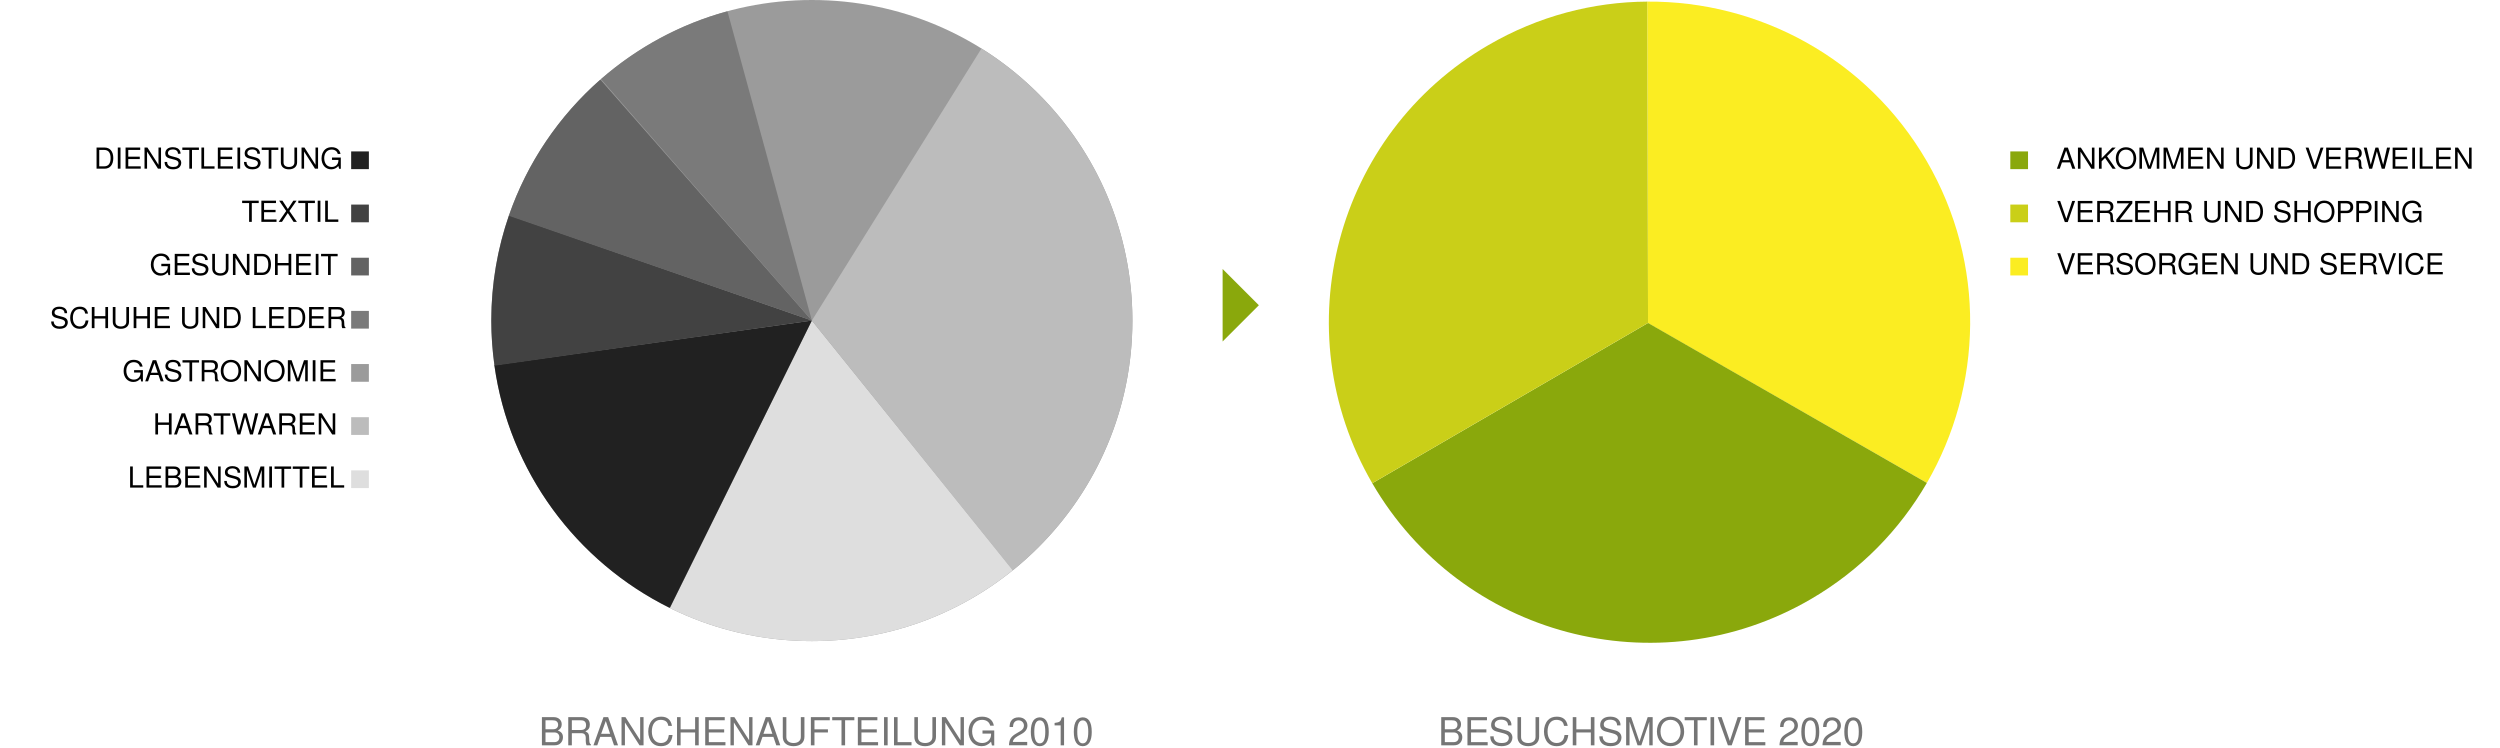
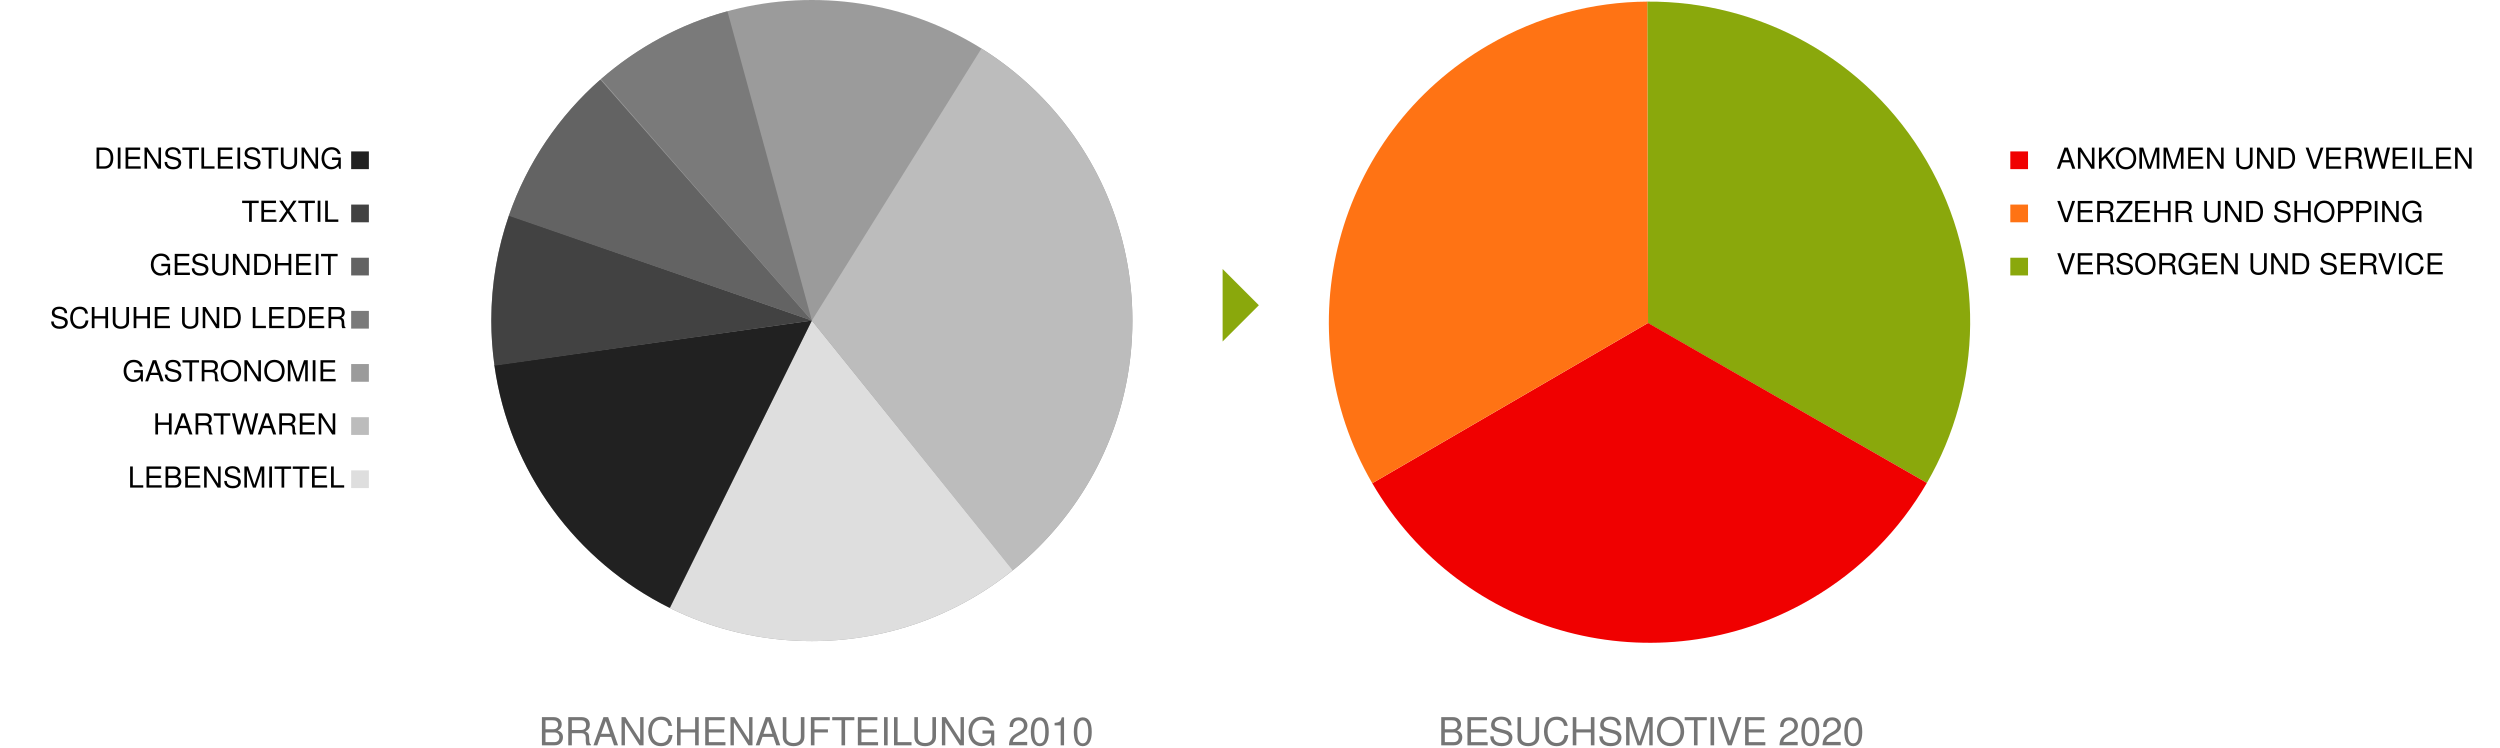
<svg xmlns="http://www.w3.org/2000/svg" version="1.1" id="Ebene_1" x="0px" y="0px" viewBox="0 0 1552 464" style="enable-background:new 0 0 1552 464;" xml:space="preserve">
  <style type="text/css">
- 	.st0{fill:#FBED22;}
- 	.st1{fill:#8AA80C;}
- 	.st2{fill:#CACF18;}
+ 	.st0{fill:#8AA80C;}
+ 	.st1{fill:#F00000;}
+ 	.st2{fill:#FF7314;}
	.st3{fill:none;}
- 	.st4{font-family:'Helvetica';}
- 	.st5{font-size:18px;}
- 	.st6{fill:#DEDEDE;}
- 	.st7{fill:#BCBCBC;}
- 	.st8{fill:#9B9B9B;}
- 	.st9{fill:#212121;}
- 	.st10{fill:#424242;}
- 	.st11{fill:#636363;}
- 	.st12{fill:#7A7A7A;}
- 	.st13{fill:#757575;}
- 	.st14{font-family:'Helvetica';}
- 	.st15{font-size:24px;}
+ 	.st4{enable-background:new    ;}
+ 	.st5{font-family:'Helvetica';}
+ 	.st6{font-size:18px;}
+ 	.st7{font-family:'Helvetica';}
+ 	.st8{fill:#DEDEDE;}
+ 	.st9{fill:#BCBCBC;}
+ 	.st10{fill:#9B9B9B;}
+ 	.st11{fill:#212121;}
+ 	.st12{fill:#424242;}
+ 	.st13{fill:#636363;}
+ 	.st14{fill:#7A7A7A;}
+ 	.st15{fill:#757575;}
+ 	.st16{font-size:24px;}
</style>
  <g id="Ebene_1_1_">
    <g>
      <path class="st0" d="M1196.2,299.8c34.6-59.7,37.1-135.8-0.1-199.8S1091.6,0.5,1022.6,1l0.5,199.6L1196.2,299.8z" />
      <path class="st1" d="M1196.2,299.8l-173.1-99.3L851.9,300l0,0c55.2,95,177,127.3,272,72.1C1155.1,354,1179.4,328.8,1196.2,299.8z" />
      <path class="st2" d="M851.9,300l171.2-99.5L1022.6,1c-33.5,0.2-67.5,8.9-98.6,27C829,83.1,796.7,204.9,851.9,300z" />
    </g>
    <rect x="1276.6" y="91.6" class="st3" width="279.4" height="17.4" />
-     <text transform="matrix(1 0 0 1 1276.604 104.7573)" class="st4 st5">ANKOMMEN UND VERWEILEN</text>
+     <text transform="matrix(1 0 0 1 1276.604 104.7573)" class="st4">
+       <tspan x="0" y="0" class="st5 st6">ANKOMMEN UND VERWEILEN</tspan>
+     </text>
    <rect x="1276.6" y="124.8" class="st3" width="269.4" height="20.3" />
-     <text transform="matrix(1 0 0 1 1276.604 137.8701)" class="st4 st5">VERZEHR UND SHOPPING</text>
+     <text transform="matrix(1 0 0 1 1276.604 137.8701)" class="st4">
+       <tspan x="0" y="0" class="st5 st6">VERZEHR UND SHOPPING</tspan>
+     </text>
    <rect x="1276.6" y="157.2" class="st3" width="299.4" height="16.4" />
-     <text transform="matrix(1 0 0 1 1276.604 170.3062)" class="st4 st5">VERSORGEN UND SERVICE</text>
+     <text transform="matrix(1 0 0 1 1276.604 170.3062)" class="st4">
+       <tspan x="0" y="0" class="st5 st6">VERSORGEN UND SERVICE</tspan>
+     </text>
    <rect x="1248" y="94" class="st1" width="11" height="11" />
    <rect x="1248" y="127" class="st2" width="11" height="11" />
    <rect x="1248" y="160" class="st0" width="11" height="11" />
    <g>
      <rect x="9" y="223.6" class="st3" width="198" height="17.4" />
-       <text transform="matrix(1 0 0 1 75.9438 236.7202)" class="st4 st5">GASTRONOMIE</text>
+       <text transform="matrix(1 0 0 1 75.9438 236.7202)" class="st5 st6">GASTRONOMIE</text>
      <rect x="21" y="256.6" class="st3" width="186" height="18.4" />
-       <text transform="matrix(1 0 0 1 94.9424 269.7202)" class="st4 st5">HARTWAREN</text>
+       <text transform="matrix(1 0 0 1 94.9424 269.7202)" class="st5 st6">HARTWAREN</text>
      <rect x="21" y="289.6" class="st3" width="186" height="24.4" />
-       <text transform="matrix(1 0 0 1 79.3369 302.7202)" class="st4 st5">LEBENSMITTEL</text>
+       <text transform="matrix(1 0 0 1 79.3369 302.7202)" class="st5 st6">LEBENSMITTEL</text>
      <rect x="20" y="91.6" class="st3" width="187" height="21.4" />
-       <text transform="matrix(1 0 0 1 58.3311 104.7202)" class="st4 st5">DIENSTLEISTUNG</text>
+       <text transform="matrix(1 0 0 1 58.3311 104.7202)" class="st5 st6">DIENSTLEISTUNG</text>
      <rect x="69" y="124.6" class="st3" width="138" height="18.4" />
-       <text transform="matrix(1 0 0 1 149.9409 137.7202)" class="st4 st5">TEXTIL</text>
+       <text transform="matrix(1 0 0 1 149.9409 137.7202)" class="st5 st6">TEXTIL</text>
      <rect x="25" y="157.6" class="st3" width="182" height="15.4" />
-       <text transform="matrix(1 0 0 1 92.8457 170.7202)" class="st4 st5">GESUNDHEIT</text>
+       <text transform="matrix(1 0 0 1 92.8457 170.7202)" class="st5 st6">GESUNDHEIT</text>
      <rect x="27" y="190.6" class="st3" width="180" height="21.4" />
-       <text transform="matrix(1 0 0 1 30.917 203.7202)" class="st4 st5">SCHUHE UND LEDER</text>
-       <rect x="218" y="292" class="st6" width="11" height="11" />
-       <rect x="218" y="259" class="st7" width="11" height="11" />
-       <rect x="218" y="226" class="st8" width="11" height="11" />
-       <rect x="218" y="94" class="st9" width="11" height="11" />
-       <rect x="218" y="127" class="st10" width="11" height="11" />
-       <rect x="218" y="160" class="st11" width="11" height="11" />
-       <rect x="218" y="193" class="st12" width="11" height="11" />
+       <text transform="matrix(1 0 0 1 30.917 203.7202)" class="st4">
+         <tspan x="0" y="0" class="st5 st6">SCHUHE UND LEDER</tspan>
+       </text>
+       <rect x="218" y="292" class="st8" width="11" height="11" />
+       <rect x="218" y="259" class="st9" width="11" height="11" />
+       <rect x="218" y="226" class="st10" width="11" height="11" />
+       <rect x="218" y="94" class="st11" width="11" height="11" />
+       <rect x="218" y="127" class="st12" width="11" height="11" />
+       <rect x="218" y="160" class="st13" width="11" height="11" />
+       <rect x="218" y="193" class="st14" width="11" height="11" />
    </g>
-     <polygon class="st1" points="759,212 759,167 781.5,189.5  " />
+     <polygon class="st0" points="759,212 759,167 781.5,189.5  " />
    <rect x="307" y="445" class="st3" width="396" height="55" />
-     <text transform="matrix(1 0 0 1 334.5298 462.6875)" class="st13 st14 st15">BRANCHENAUFTEILUNG 2010 </text>
+     <text transform="matrix(1 0 0 1 334.5298 462.6875)" class="st4">
+       <tspan x="0" y="0" class="st15 st5 st16">BRANCHENAUFTEILUNG 2010 </tspan>
+     </text>
    <rect x="825" y="445" class="st3" width="396" height="55" />
-     <text transform="matrix(1 0 0 1 892.8257 462.6875)" class="st13 st14 st15">BESUCHSMOTIVE 2020</text>
+     <text transform="matrix(1 0 0 1 892.8257 462.6875)" class="st4">
+       <tspan x="0" y="0" class="st15 st5 st16">BESUCHSMOTIVE 2020</tspan>
+     </text>
  </g>
-   <circle class="st8" cx="504" cy="199" r="199" />
-   <path class="st6" d="M415.9,377.5c26.6,13.1,56.5,20.5,88.1,20.5c47.3,0,90.8-16.5,124.9-44.1L504,199L415.9,377.5z" />
-   <path class="st9" d="M306.9,226.7c9.2,66.2,51,122,108.7,150.6l0.4-0.3l88-178L306.9,226.7z" />
-   <path class="st10" d="M316,133.6c-7.1,20.5-11,42.5-11,65.4c0,9.5,0.7,18.9,2,28l0,0l197-28L316,133.6z" />
-   <path class="st11" d="M316,134l188,65L372.7,49.4c-25.6,22.5-45.4,51.5-56.8,84.5L316,134z" />
-   <path class="st12" d="M451.6,7c-29.4,8-56.1,22.6-78.5,42.1l0.6,0.7L504,199L451.6,7z" />
-   <path class="st7" d="M609.3,30.1L504,199l124.7,155.1C674,317.6,703,261.7,703,199C703,127.8,665.6,65.3,609.3,30.1z" />
+   <circle class="st10" cx="504" cy="199" r="199" />
+   <path class="st8" d="M415.9,377.5c26.6,13.1,56.5,20.5,88.1,20.5c47.3,0,90.8-16.5,124.9-44.1L504,199L415.9,377.5z" />
+   <path class="st11" d="M306.9,226.7c9.2,66.2,51,122,108.7,150.6l0.4-0.3l88-178L306.9,226.7z" />
+   <path class="st12" d="M316,133.6c-7.1,20.5-11,42.5-11,65.4c0,9.5,0.7,18.9,2,28l0,0l197-28L316,133.6z" />
+   <path class="st13" d="M316,134l188,65L372.7,49.4c-25.6,22.5-45.4,51.5-56.8,84.5L316,134z" />
+   <path class="st14" d="M451.6,7c-29.4,8-56.1,22.6-78.5,42.1l0.6,0.7L504,199L451.6,7z" />
+   <path class="st9" d="M609.3,30.1L504,199l124.7,155.1C674,317.6,703,261.7,703,199C703,127.8,665.6,65.3,609.3,30.1z" />
</svg>
